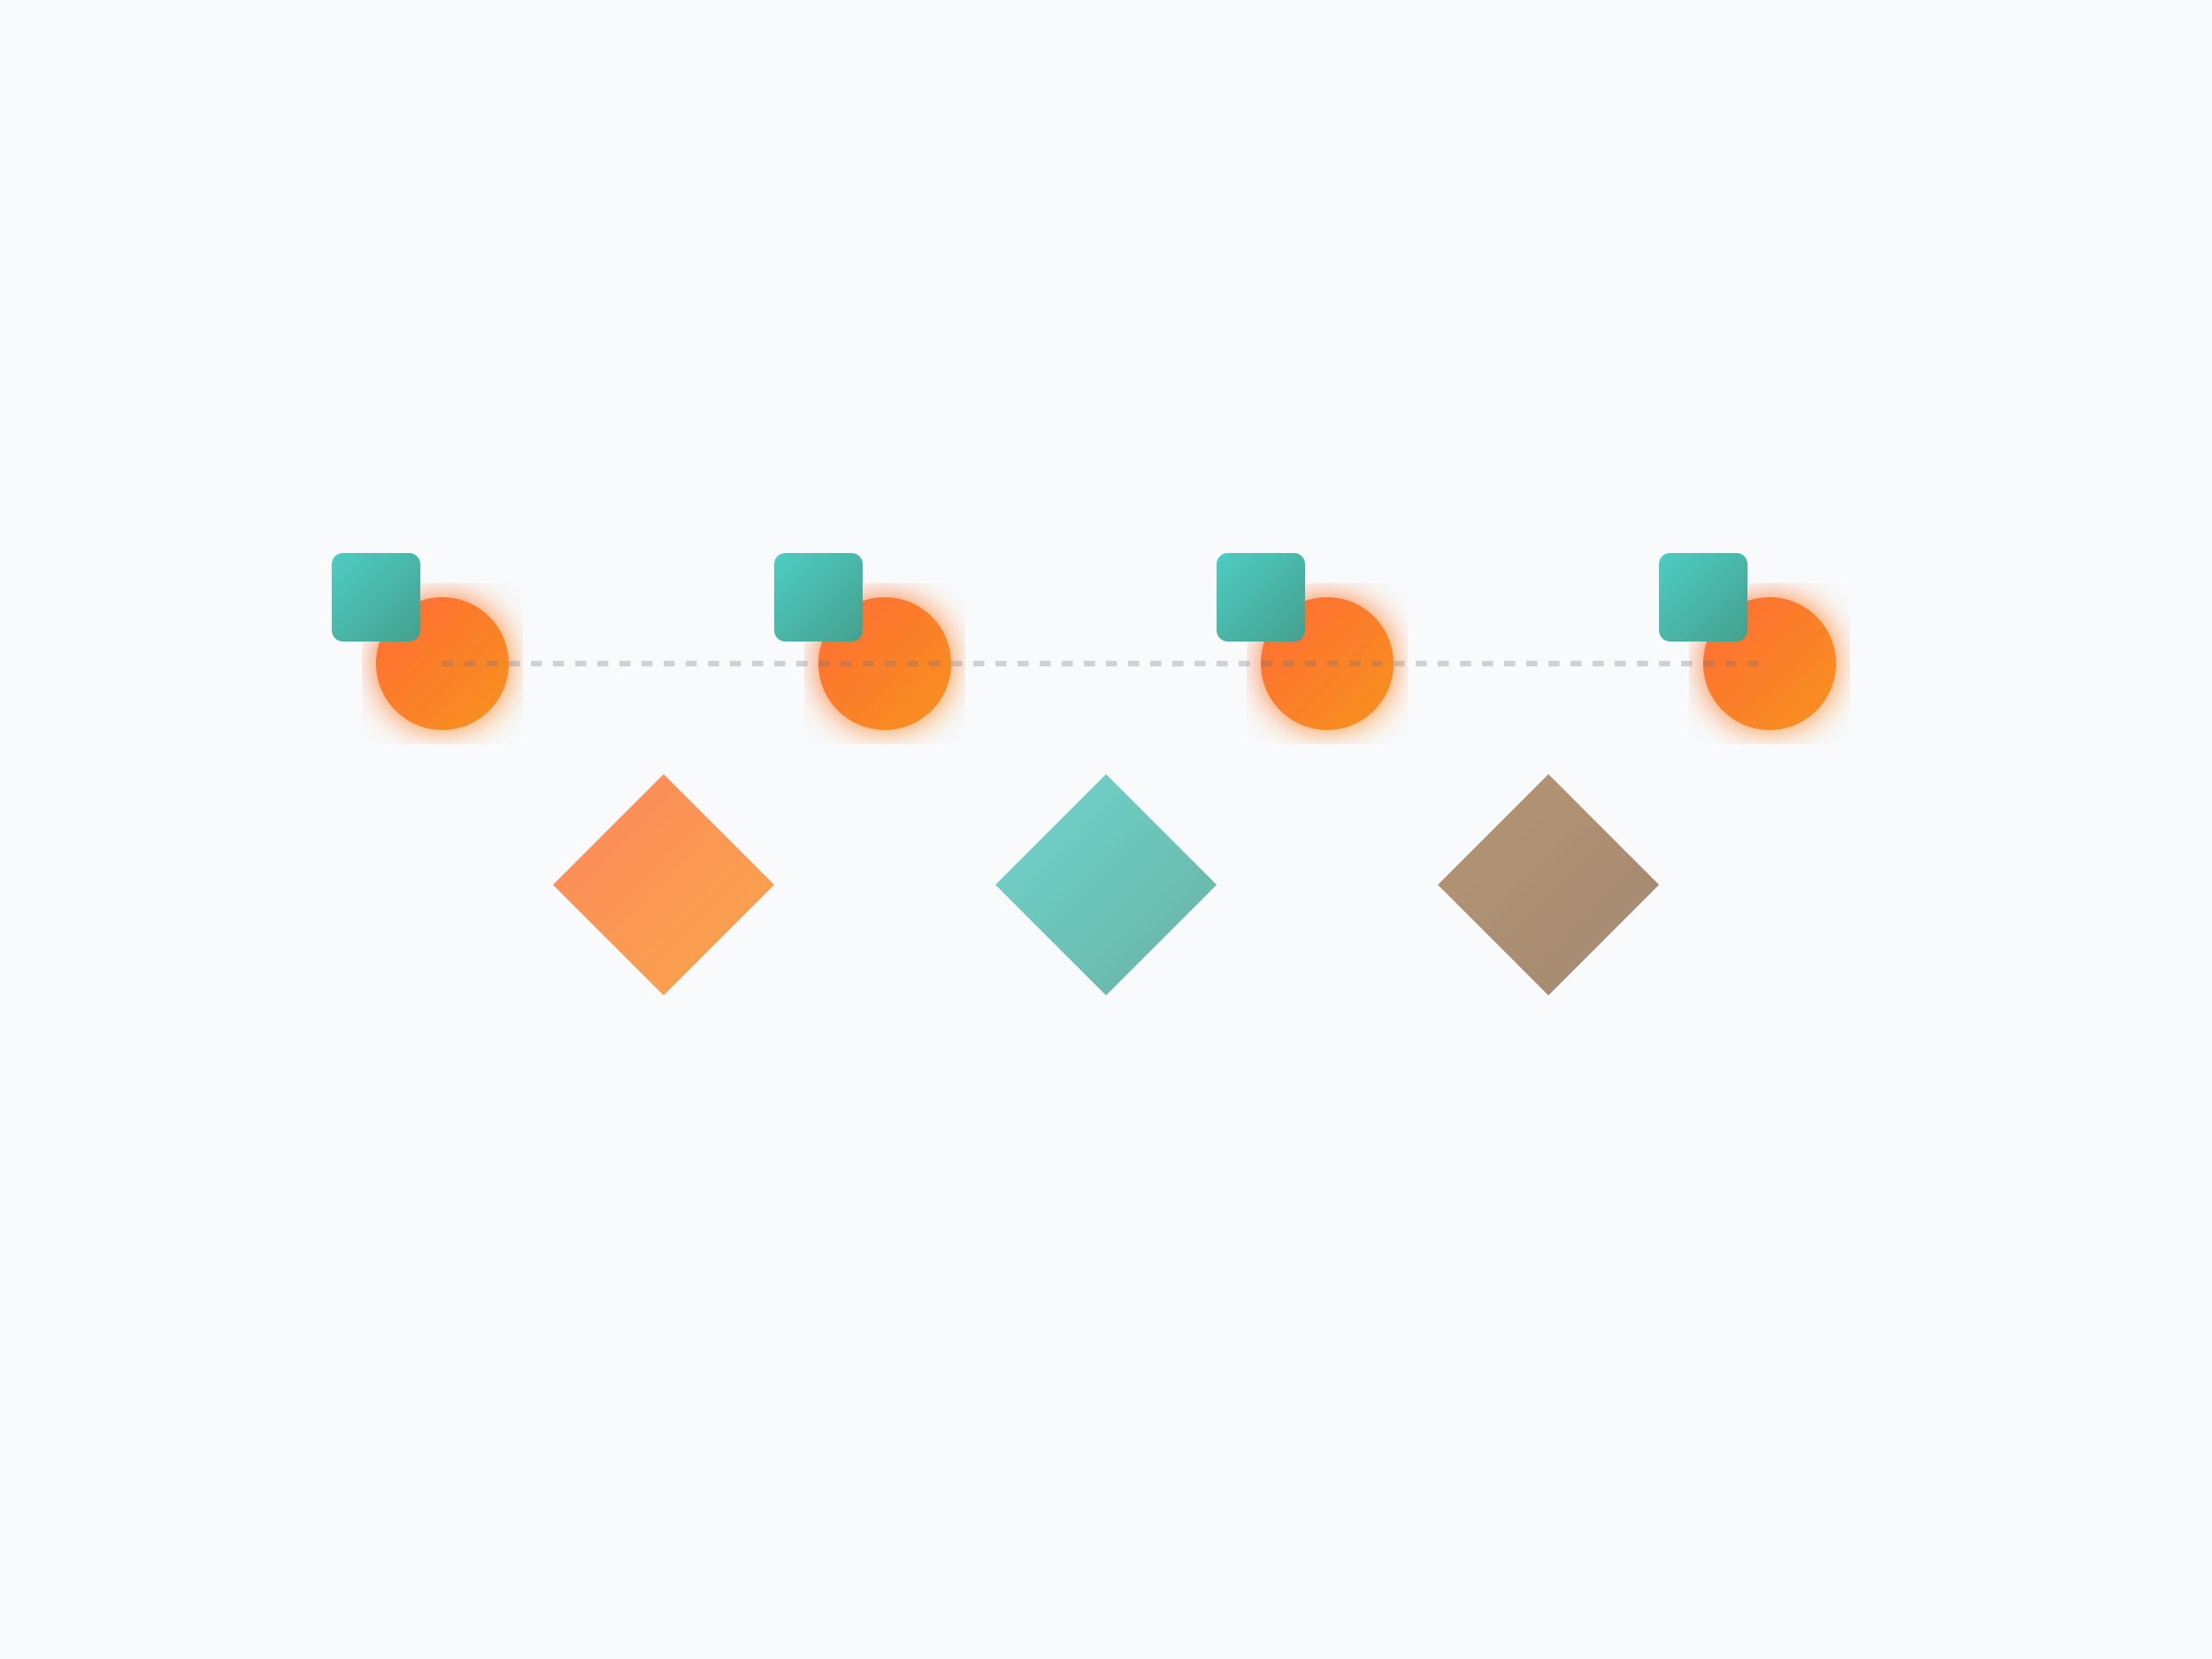
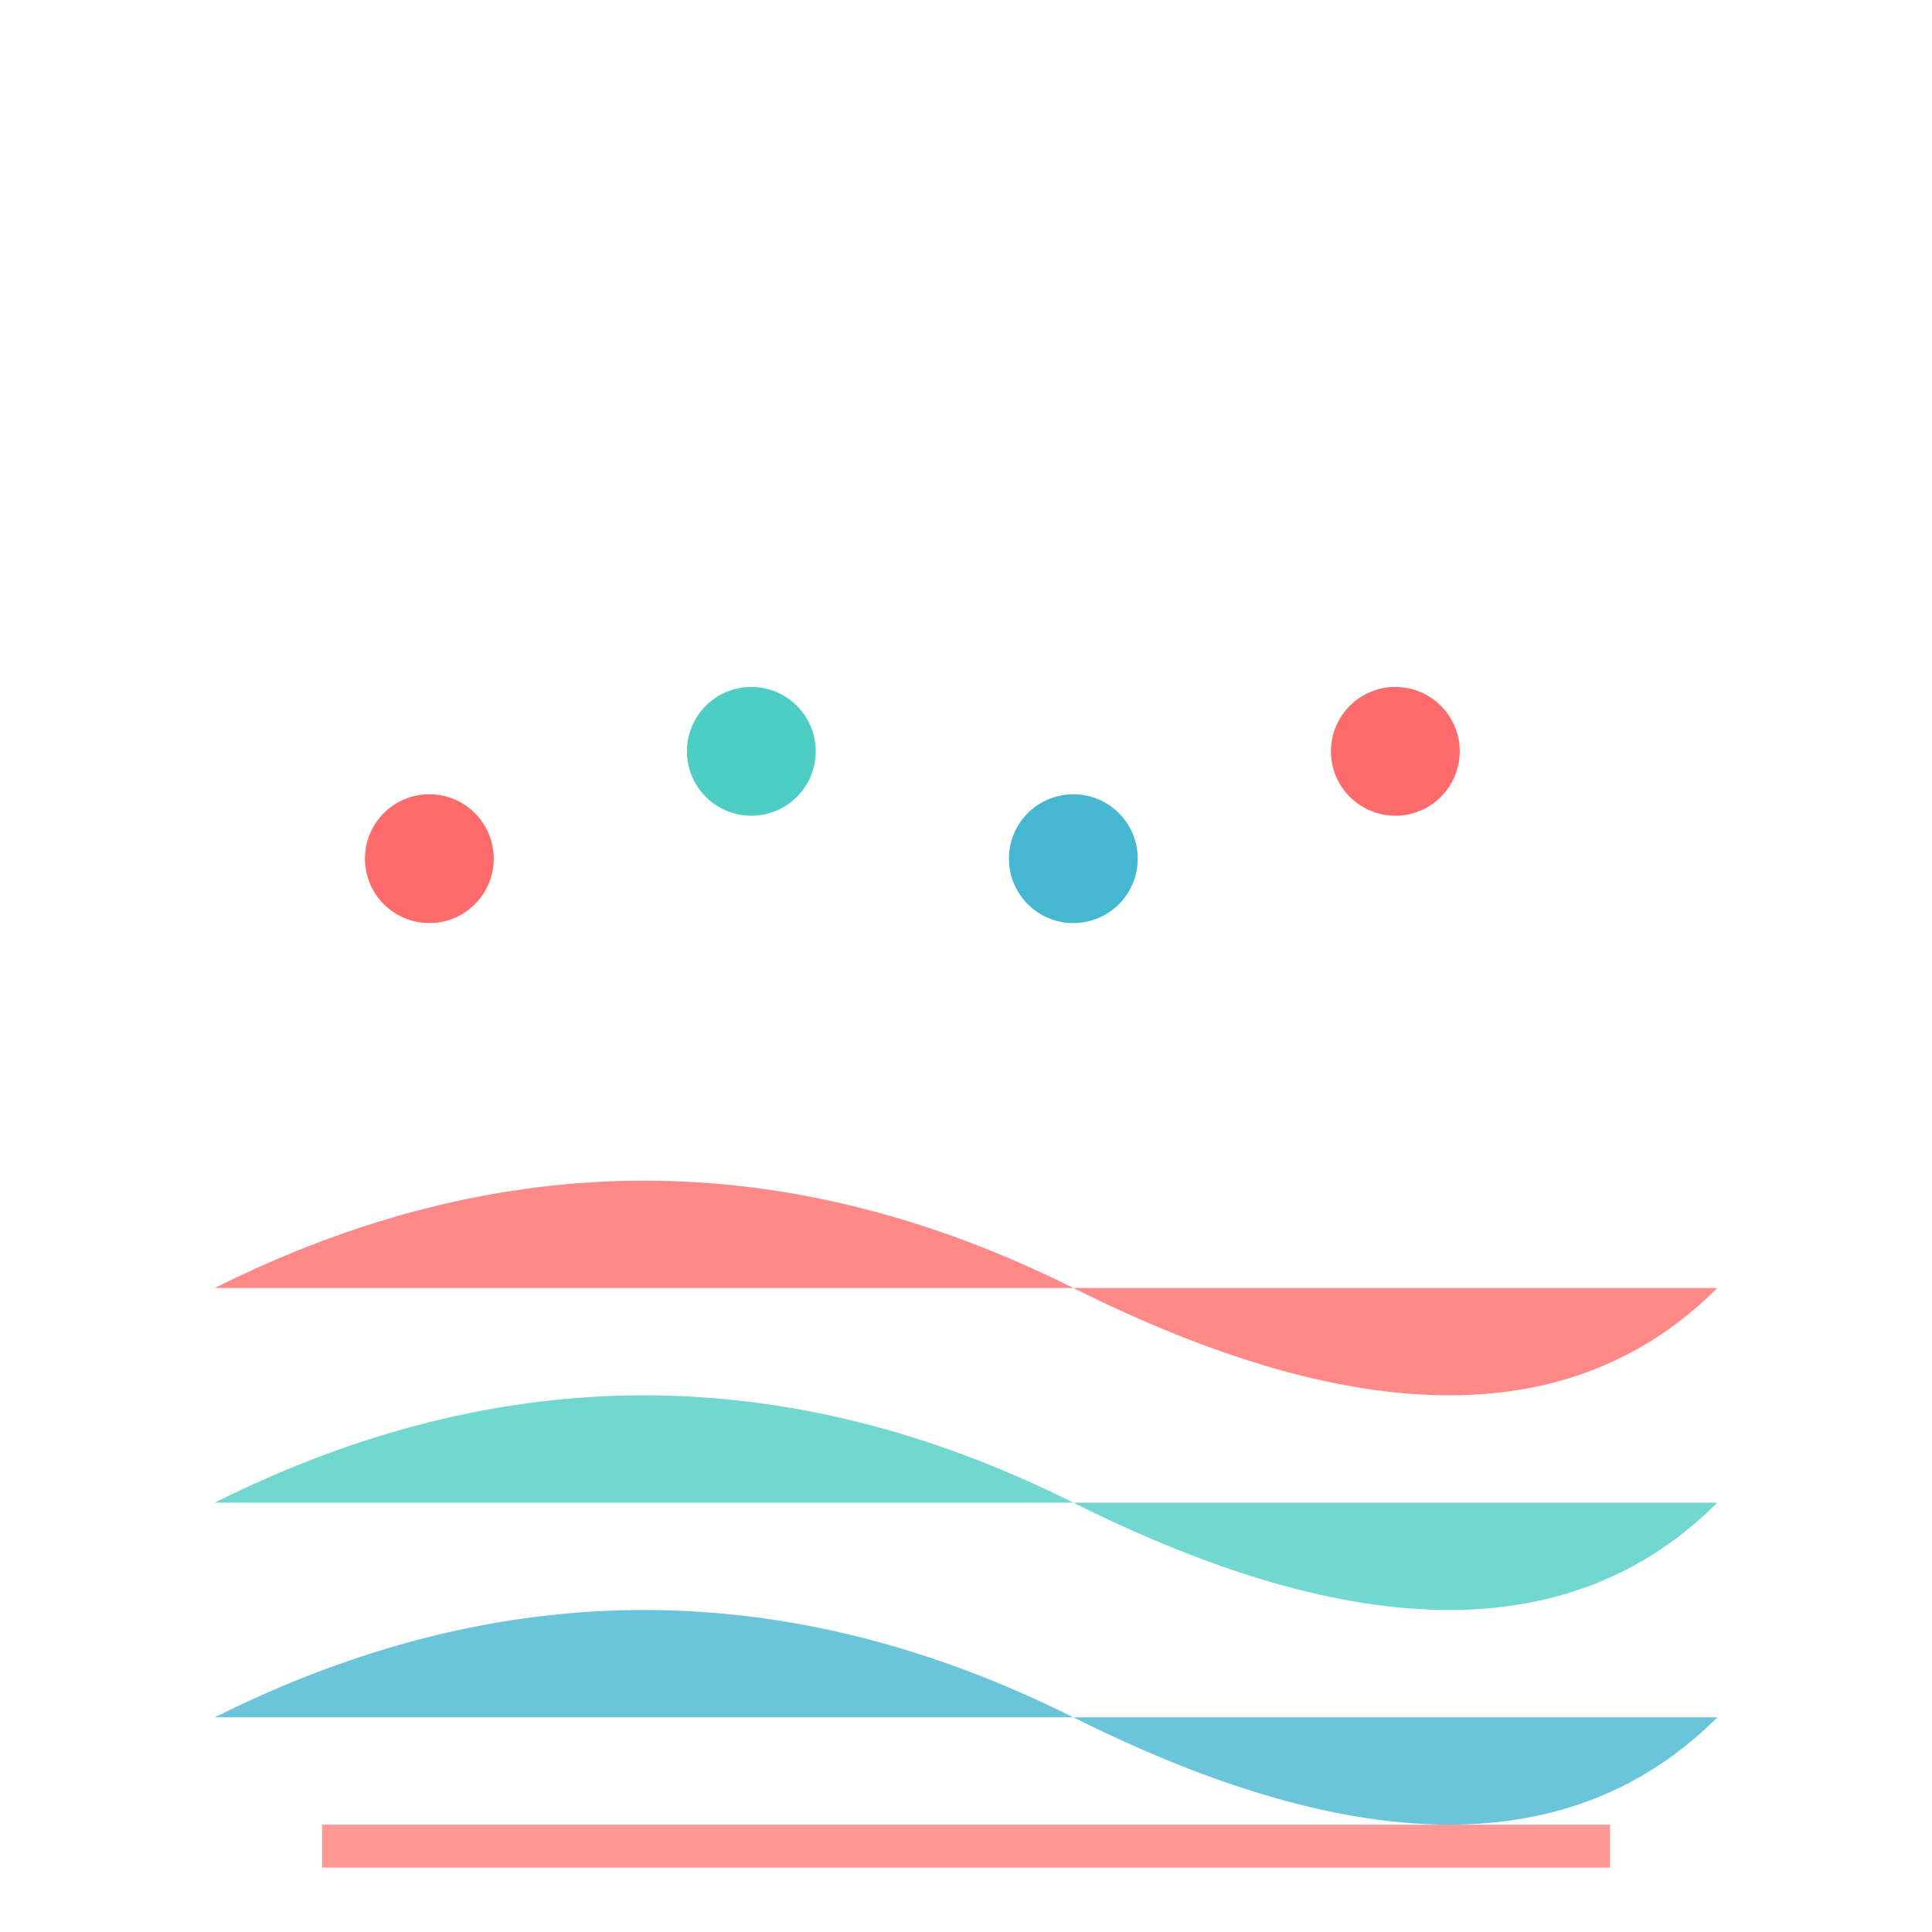
- <svg xmlns="http://www.w3.org/2000/svg" width="400" height="300" viewBox="0 0 400 300">
+ <svg xmlns="http://www.w3.org/2000/svg" width="90" height="90" viewBox="0 0 90 90" fill="none">
  <defs>
-     <linearGradient id="rhythmGradient1" x1="0%" y1="0%" x2="100%" y2="100%">
-       <stop offset="0%" style="stop-color:#ff6b35;stop-opacity:1" />
-       <stop offset="100%" style="stop-color:#f7931e;stop-opacity:1" />
-     </linearGradient>
-     <linearGradient id="rhythmGradient2" x1="0%" y1="0%" x2="100%" y2="100%">
-       <stop offset="0%" style="stop-color:#4ecdc4;stop-opacity:1" />
-       <stop offset="100%" style="stop-color:#44a08d;stop-opacity:1" />
-     </linearGradient>
-     <linearGradient id="rhythmGradient3" x1="0%" y1="0%" x2="100%" y2="100%">
-       <stop offset="0%" style="stop-color:#a67c52;stop-opacity:1" />
-       <stop offset="100%" style="stop-color:#8b6b4f;stop-opacity:1" />
-     </linearGradient>
-     <filter id="glow">
-       <feGaussianBlur stdDeviation="3" result="coloredBlur" />
-       <feMerge>
-         <feMergeNode in="coloredBlur" />
-         <feMergeNode in="SourceGraphic" />
-       </feMerge>
-     </filter>
+     <style>
+       .wave-group {
+         animation: waveFlow 40s ease-in-out infinite;
+       }
+       
+       .wave-element {
+         fill-opacity: 0.8;
+         stroke: none;
+       }
+       
+       .primary-wave {
+         fill: #ff6b6b;
+       }
+       
+       .secondary-wave {
+         fill: #4ecdc4;
+       }
+       
+       .tertiary-wave {
+         fill: #45b7d1;
+       }
+       
+       @keyframes waveFlow {
+         0% {
+           transform: translateX(-10px) scaleY(0.8);
+         }
+         25% {
+           transform: translateX(5px) scaleY(1.2);
+         }
+         50% {
+           transform: translateX(10px) scaleY(0.9);
+         }
+         75% {
+           transform: translateX(-5px) scaleY(1.1);
+         }
+         100% {
+           transform: translateX(-10px) scaleY(0.8);
+         }
+       }
+       
+       .pulse-dot {
+         animation: pulse 16s ease-in-out infinite;
+       }
+       
+       .pulse-dot:nth-child(1) {
+         animation-delay: 0s;
+       }
+       
+       .pulse-dot:nth-child(2) {
+         animation-delay: 4s;
+       }
+       
+       .pulse-dot:nth-child(3) {
+         animation-delay: 8s;
+       }
+       
+       .pulse-dot:nth-child(4) {
+         animation-delay: 12s;
+       }
+       
+       @keyframes pulse {
+         0%, 100% {
+           opacity: 0.3;
+           transform: scale(0.6);
+         }
+         50% {
+           opacity: 1;
+           transform: scale(1.4);
+         }
+       }
+     </style>
  </defs>
-   <rect width="400" height="300" fill="#f8fafc" />
-   <g id="rhythm-row-1">
-     <circle cx="80" cy="120" r="12" fill="url(#rhythmGradient1)" filter="url(#glow)">
-       <animate attributeName="r" values="12;18;12" dur="20s" repeatCount="indefinite" begin="0s" />
-       <animate attributeName="opacity" values="0.7;1;0.7" dur="20s" repeatCount="indefinite" begin="0s" />
-       <animate attributeName="cy" values="120;100;120" dur="15s" repeatCount="indefinite" begin="0s" />
-     </circle>
-     <circle cx="160" cy="120" r="12" fill="url(#rhythmGradient1)" filter="url(#glow)">
-       <animate attributeName="r" values="12;18;12" dur="20s" repeatCount="indefinite" begin="3s" />
-       <animate attributeName="opacity" values="0.7;1;0.7" dur="20s" repeatCount="indefinite" begin="3s" />
-       <animate attributeName="cy" values="120;140;120" dur="15s" repeatCount="indefinite" begin="3s" />
-     </circle>
-     <circle cx="240" cy="120" r="12" fill="url(#rhythmGradient1)" filter="url(#glow)">
-       <animate attributeName="r" values="12;18;12" dur="20s" repeatCount="indefinite" begin="6s" />
-       <animate attributeName="opacity" values="0.7;1;0.7" dur="20s" repeatCount="indefinite" begin="6s" />
-       <animate attributeName="cy" values="120;100;120" dur="15s" repeatCount="indefinite" begin="6s" />
-     </circle>
-     <circle cx="320" cy="120" r="12" fill="url(#rhythmGradient1)" filter="url(#glow)">
-       <animate attributeName="r" values="12;18;12" dur="20s" repeatCount="indefinite" begin="9s" />
-       <animate attributeName="opacity" values="0.7;1;0.7" dur="20s" repeatCount="indefinite" begin="9s" />
-       <animate attributeName="cy" values="120;140;120" dur="15s" repeatCount="indefinite" begin="9s" />
-     </circle>
+   <g class="wave-group">
+     <path d="M10,60 Q30,50 50,60 Q70,70 80,60" class="wave-element primary-wave" stroke-width="2">
+       <animate attributeName="d" values="M10,60 Q30,50 50,60 Q70,70 80,60;M10,65 Q30,55 50,65 Q70,75 80,65;M10,60 Q30,50 50,60 Q70,70 80,60" dur="30s" repeatCount="indefinite" />
+     </path>
+     <path d="M10,70 Q30,60 50,70 Q70,80 80,70" class="wave-element secondary-wave" stroke-width="2">
+       <animate attributeName="d" values="M10,70 Q30,60 50,70 Q70,80 80,70;M10,75 Q30,65 50,75 Q70,85 80,75;M10,70 Q30,60 50,70 Q70,80 80,70" dur="30s" repeatCount="indefinite" begin="10s" />
+     </path>
+     <path d="M10,80 Q30,70 50,80 Q70,90 80,80" class="wave-element tertiary-wave" stroke-width="2">
+       <animate attributeName="d" values="M10,80 Q30,70 50,80 Q70,90 80,80;M10,85 Q30,75 50,85 Q70,95 80,85;M10,80 Q30,70 50,80 Q70,90 80,80" dur="30s" repeatCount="indefinite" begin="20s" />
+     </path>
  </g>
-   <g id="rhythm-row-2">
-     <rect x="60" y="100" width="16" height="16" fill="url(#rhythmGradient2)" rx="2">
-       <animate attributeName="x" values="60;280;60" dur="30s" repeatCount="indefinite" begin="0s" />
-       <animate attributeName="opacity" values="0.6;1;0.6" dur="30s" repeatCount="indefinite" begin="0s" />
-       <animate attributeName="y" values="100;80;100" dur="25s" repeatCount="indefinite" begin="0s" />
-     </rect>
-     <rect x="140" y="100" width="16" height="16" fill="url(#rhythmGradient2)" rx="2">
-       <animate attributeName="x" values="140;360;140" dur="30s" repeatCount="indefinite" begin="5s" />
-       <animate attributeName="opacity" values="0.6;1;0.6" dur="30s" repeatCount="indefinite" begin="5s" />
-       <animate attributeName="y" values="100;120;100" dur="25s" repeatCount="indefinite" begin="5s" />
-     </rect>
-     <rect x="220" y="100" width="16" height="16" fill="url(#rhythmGradient2)" rx="2">
-       <animate attributeName="x" values="220;440;220" dur="30s" repeatCount="indefinite" begin="10s" />
-       <animate attributeName="opacity" values="0.6;1;0.6" dur="30s" repeatCount="indefinite" begin="10s" />
-       <animate attributeName="y" values="100;80;100" dur="25s" repeatCount="indefinite" begin="10s" />
-     </rect>
-     <rect x="300" y="100" width="16" height="16" fill="url(#rhythmGradient2)" rx="2">
-       <animate attributeName="x" values="300;520;300" dur="30s" repeatCount="indefinite" begin="15s" />
-       <animate attributeName="opacity" values="0.6;1;0.6" dur="30s" repeatCount="indefinite" begin="15s" />
-       <animate attributeName="y" values="100;120;100" dur="25s" repeatCount="indefinite" begin="15s" />
-     </rect>
-   </g>
-   <g id="rhythm-row-4">
-     <polygon points="120,180 140,160 120,140 100,160" fill="url(#rhythmGradient1)" opacity="0.8">
-       <animateTransform attributeName="transform" type="rotate" values="0 120 160;360 120 160" dur="40s" repeatCount="indefinite" begin="0s" />
-       <animate attributeName="points" values="120,180 140,160 120,140 100,160;120,160 140,140 120,120 100,140;120,180 140,160 120,140 100,160" dur="35s" repeatCount="indefinite" begin="0s" />
-     </polygon>
-     <polygon points="200,180 220,160 200,140 180,160" fill="url(#rhythmGradient2)" opacity="0.8">
-       <animateTransform attributeName="transform" type="rotate" values="0 200 160;360 200 160" dur="40s" repeatCount="indefinite" begin="10s" />
-       <animate attributeName="points" values="200,180 220,160 200,140 180,160;200,160 220,140 200,120 180,140;200,180 220,160 200,140 180,160" dur="35s" repeatCount="indefinite" begin="10s" />
-     </polygon>
-     <polygon points="280,180 300,160 280,140 260,160" fill="url(#rhythmGradient3)" opacity="0.8">
-       <animateTransform attributeName="transform" type="rotate" values="0 280 160;360 280 160" dur="40s" repeatCount="indefinite" begin="20s" />
-       <animate attributeName="points" values="280,180 300,160 280,140 260,160;280,160 300,140 280,120 260,140;280,180 300,160 280,140 260,160" dur="35s" repeatCount="indefinite" begin="20s" />
-     </polygon>
-   </g>
-   <g id="rhythm-flow" opacity="0.3">
-     <line x1="80" y1="120" x2="160" y2="120" stroke="#6b7280" stroke-width="1" stroke-dasharray="2,2">
-       <animate attributeName="stroke-dashoffset" values="0;4" dur="20s" repeatCount="indefinite" />
-     </line>
-     <line x1="160" y1="120" x2="240" y2="120" stroke="#6b7280" stroke-width="1" stroke-dasharray="2,2">
-       <animate attributeName="stroke-dashoffset" values="0;4" dur="20s" repeatCount="indefinite" begin="3s" />
-     </line>
-     <line x1="240" y1="120" x2="320" y2="120" stroke="#6b7280" stroke-width="1" stroke-dasharray="2,2">
-       <animate attributeName="stroke-dashoffset" values="0;4" dur="20s" repeatCount="indefinite" begin="6s" />
-     </line>
-   </g>
+   <circle cx="20" cy="40" r="3" class="primary-wave pulse-dot" />
+   <circle cx="35" cy="35" r="3" class="secondary-wave pulse-dot" />
+   <circle cx="50" cy="40" r="3" class="tertiary-wave pulse-dot" />
+   <circle cx="65" cy="35" r="3" class="primary-wave pulse-dot" />
+   <rect x="15" y="85" width="60" height="2" fill="#ff6b6b" opacity="0.7">
+     <animate attributeName="width" values="0;60;0" dur="40s" repeatCount="indefinite" />
+   </rect>
</svg>
